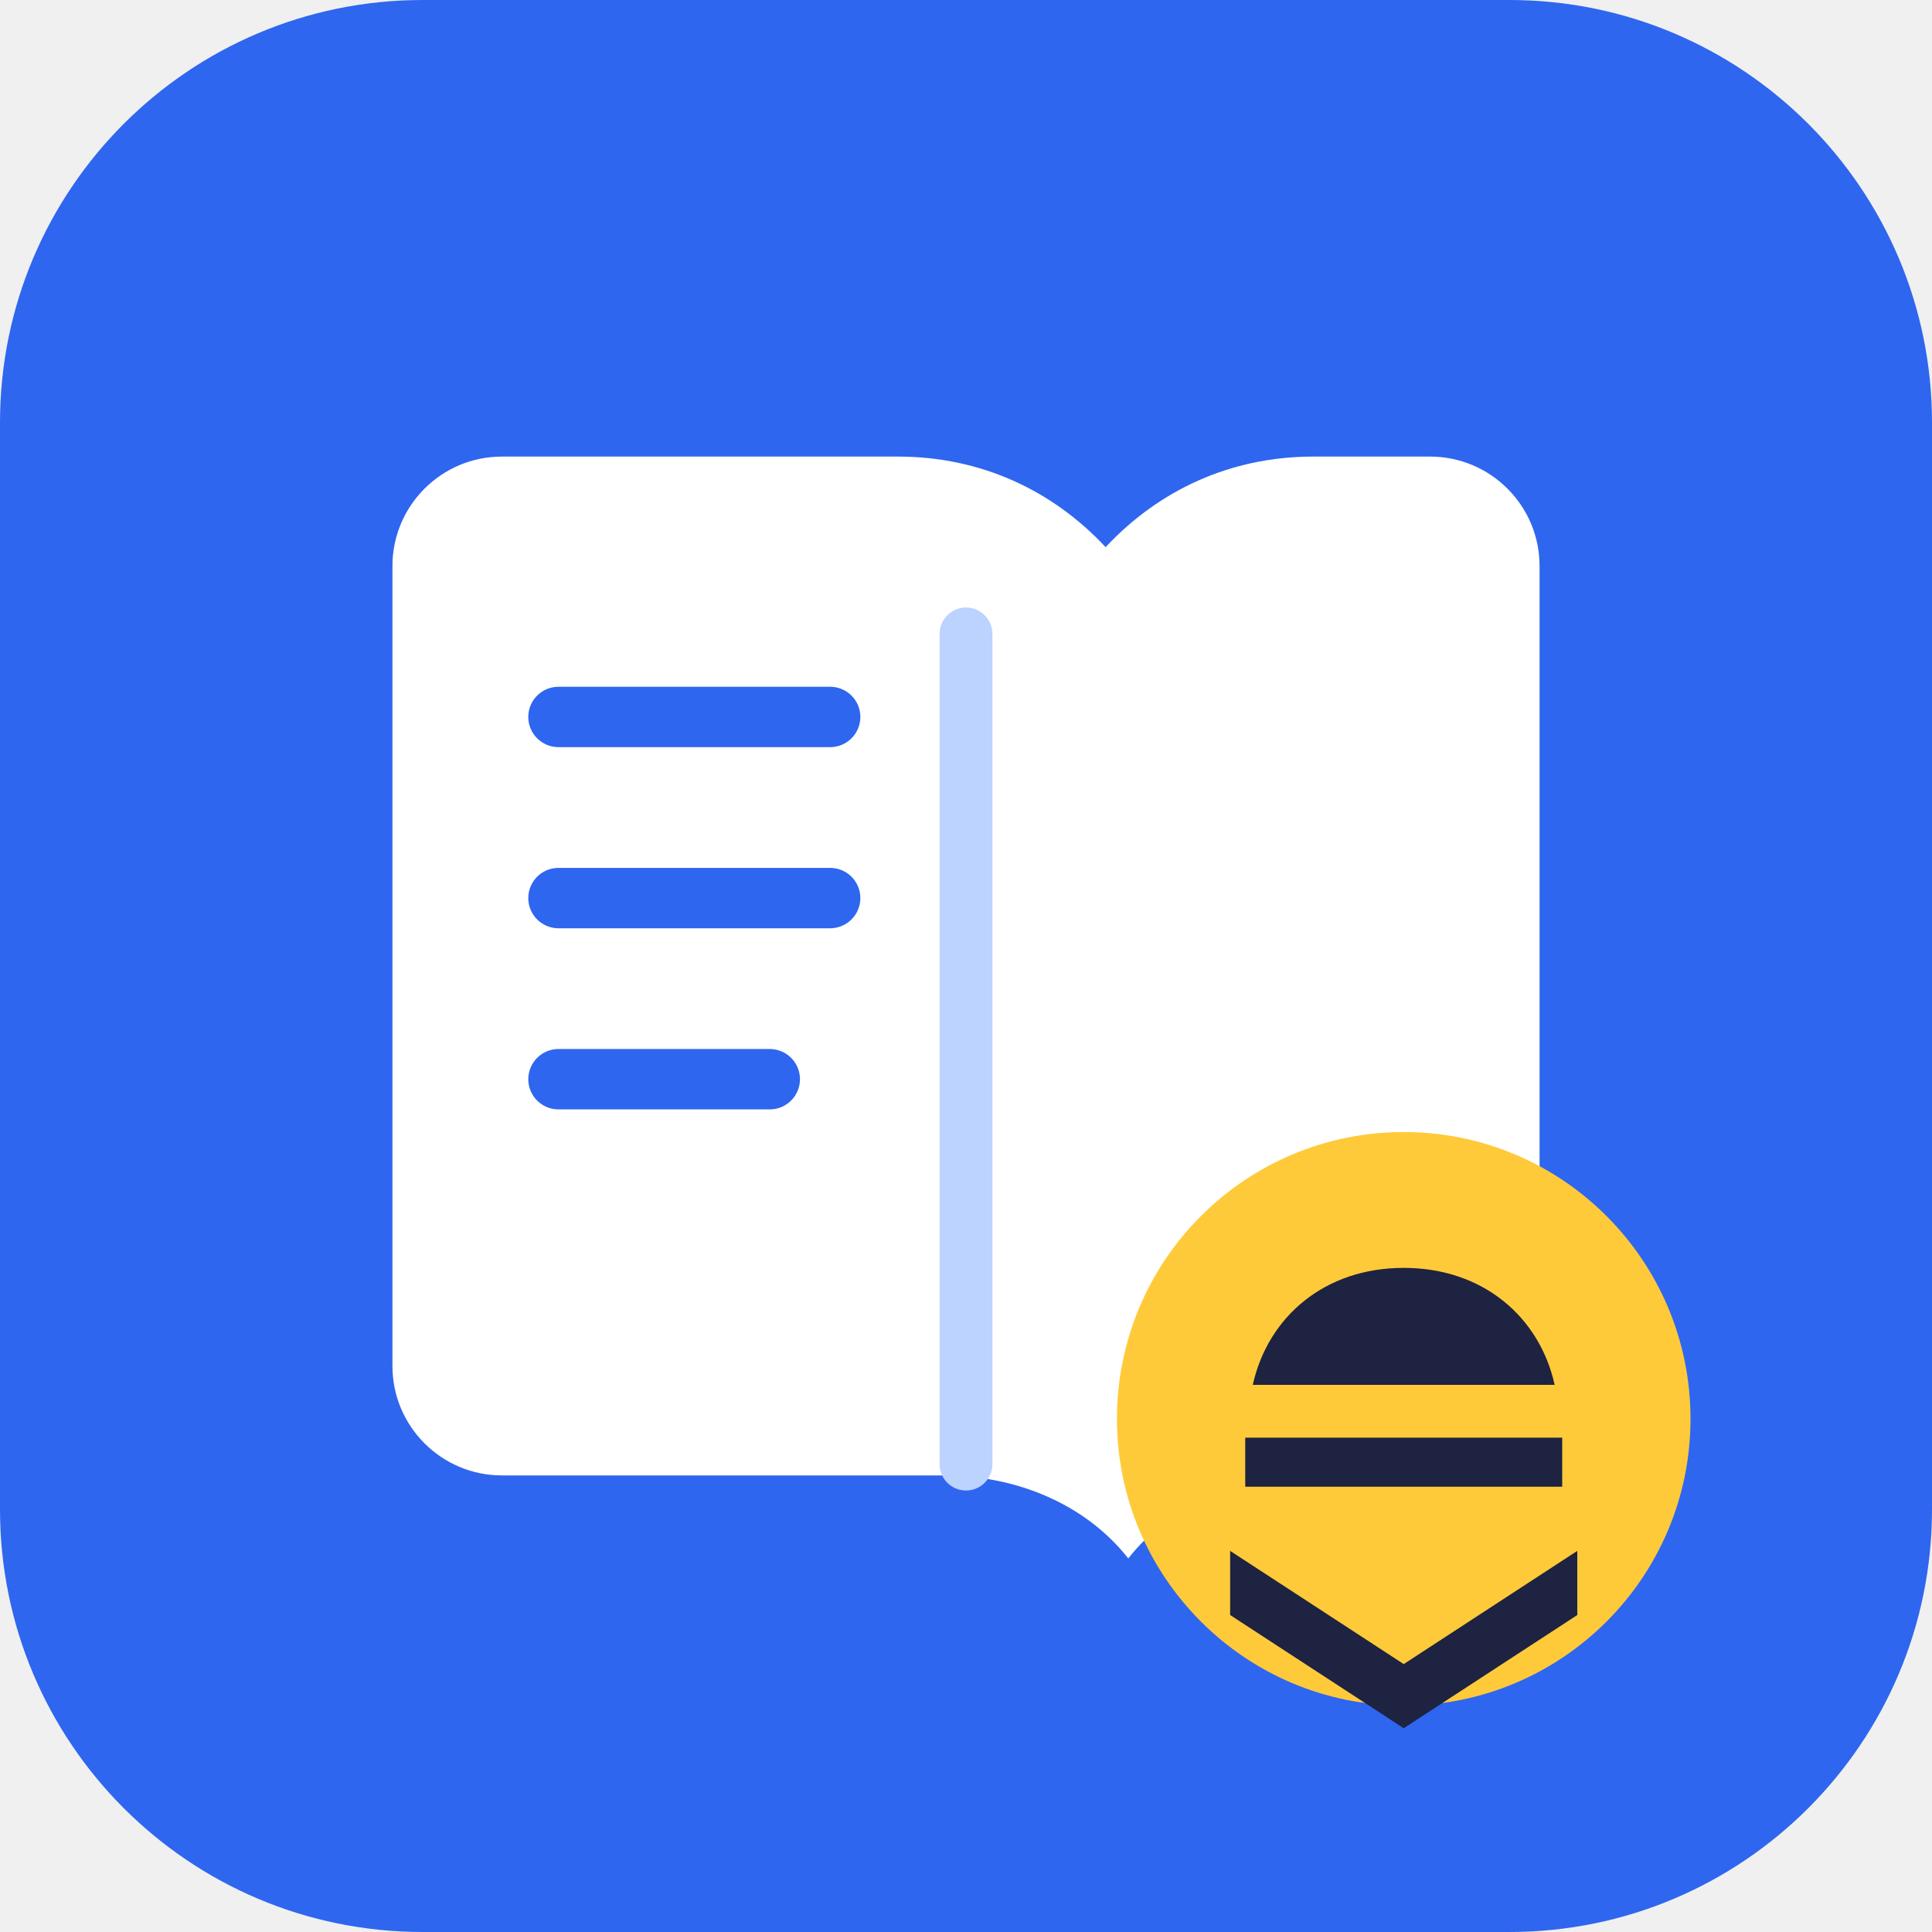
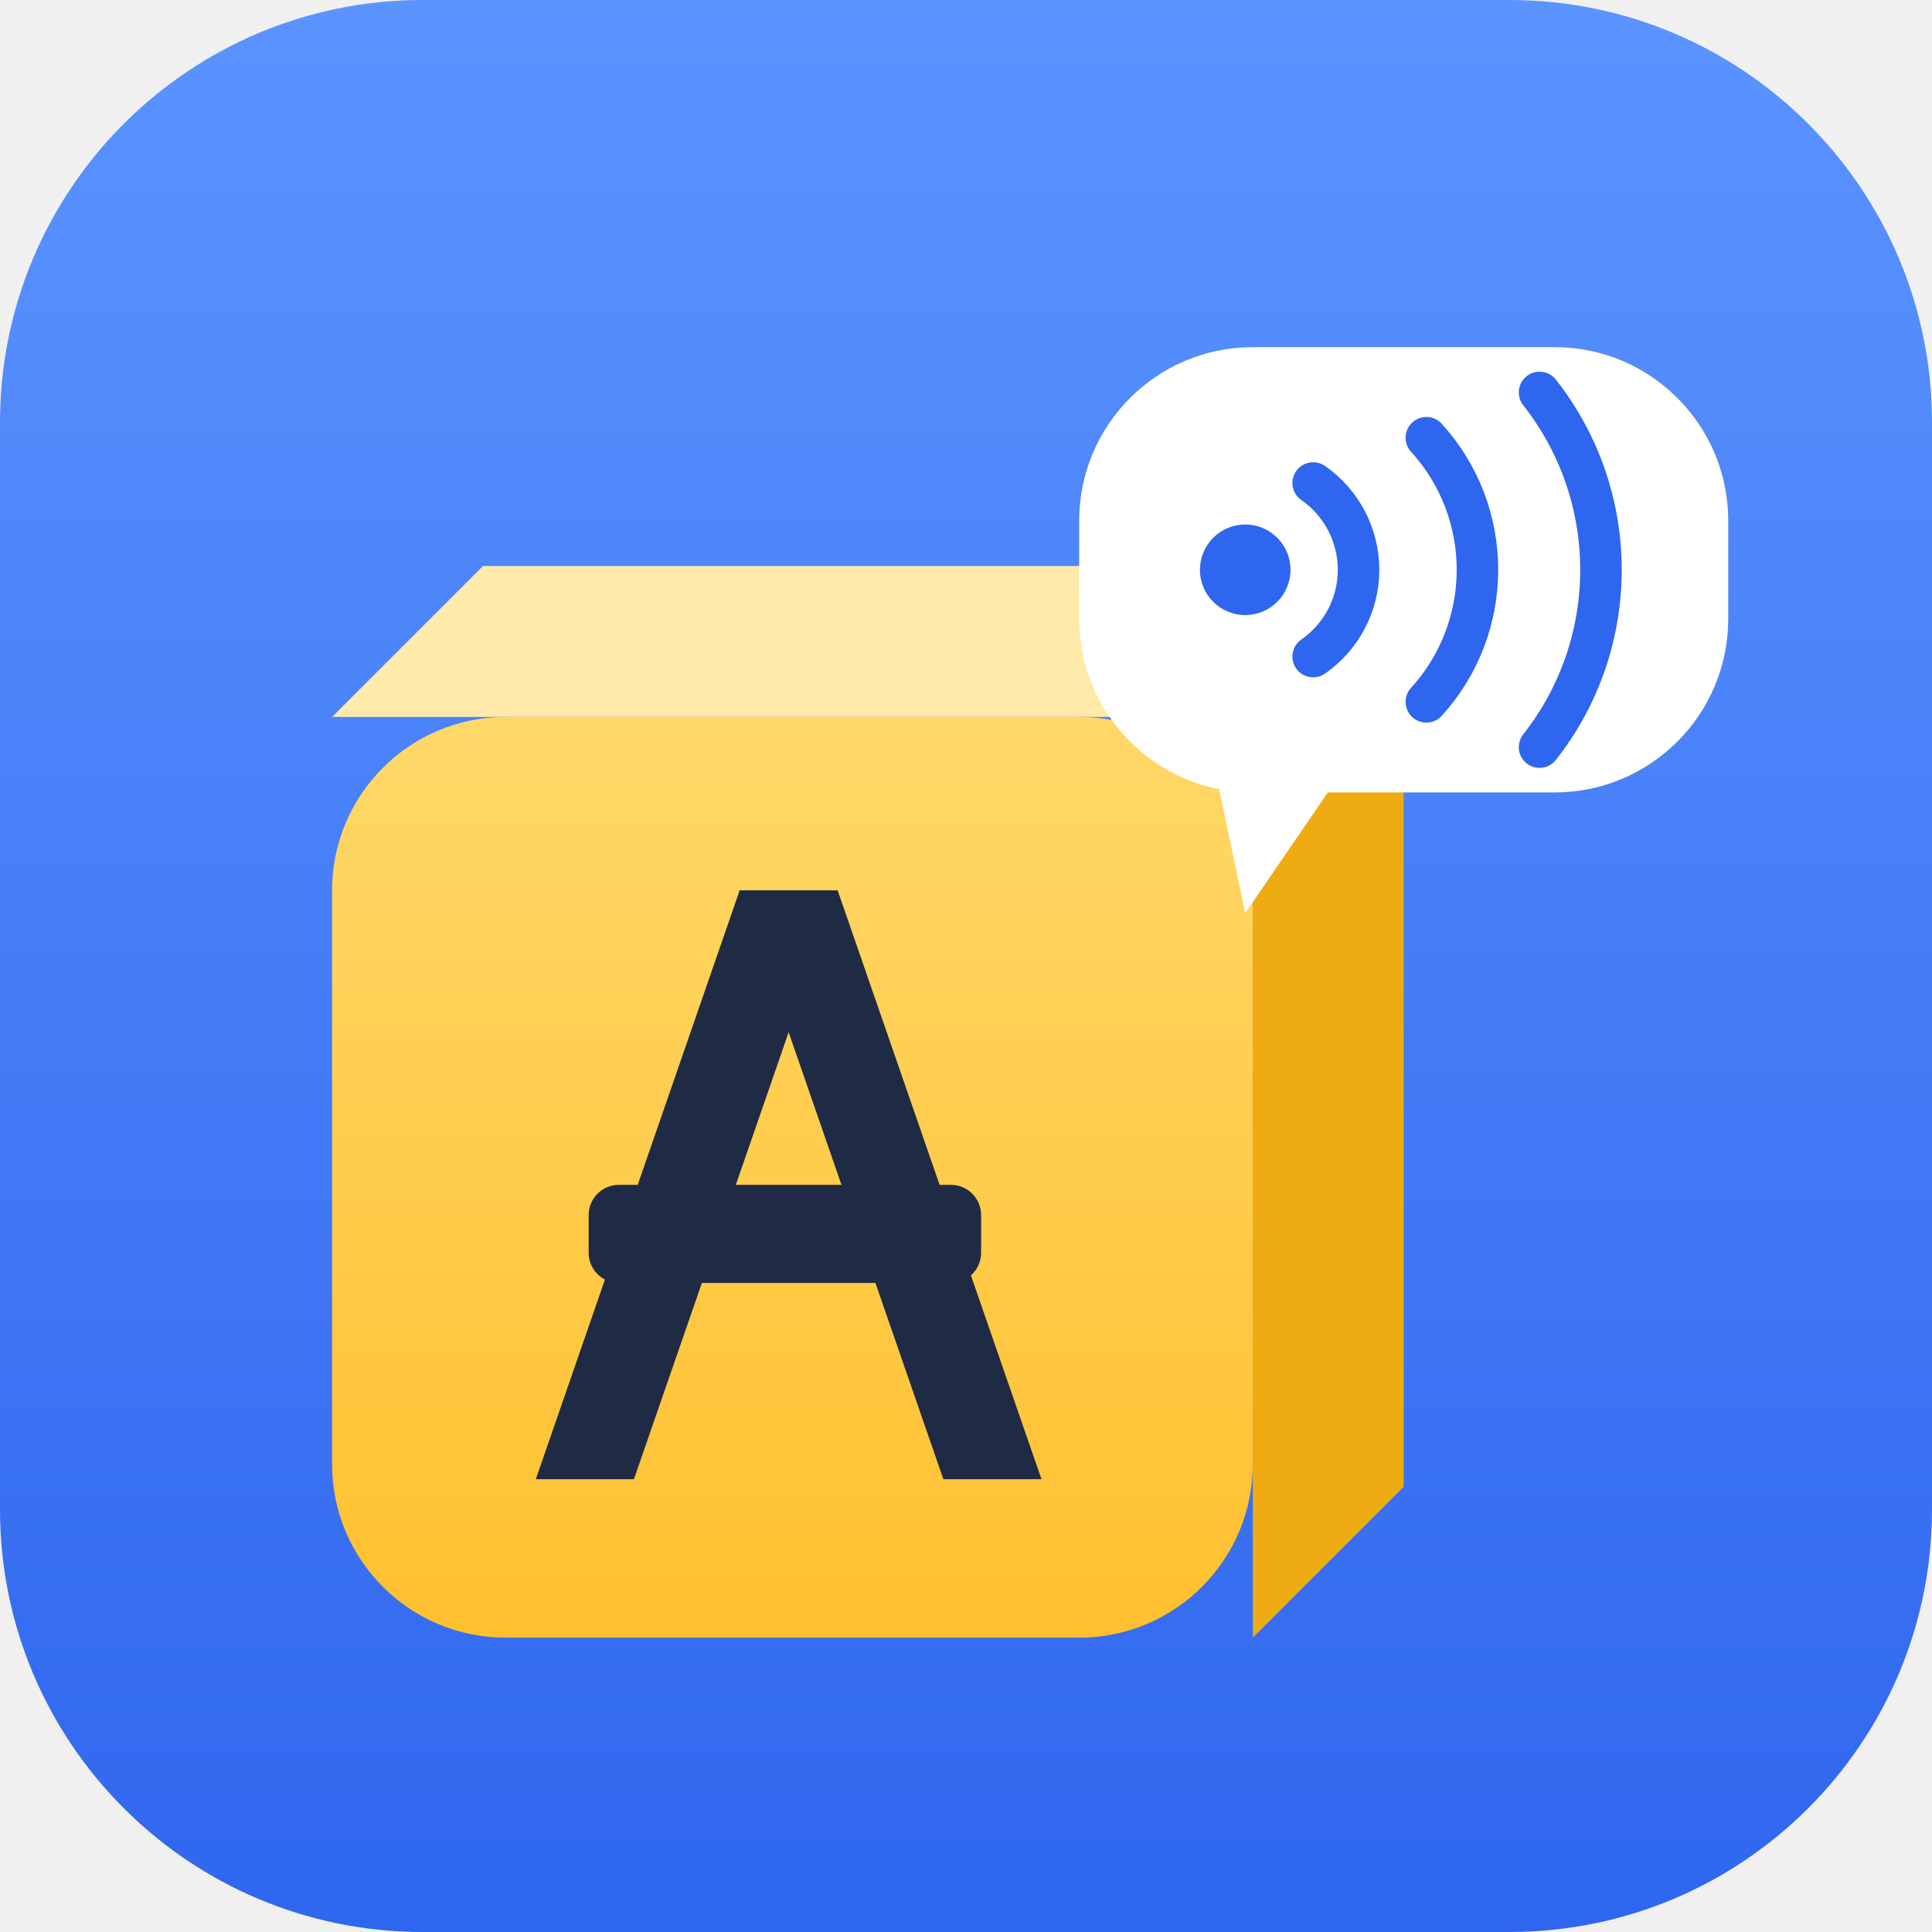
<svg xmlns="http://www.w3.org/2000/svg" viewBox="0 0 512 512" role="img" aria-label="儿童英语复习">
-   <rect width="512" height="512" rx="112" fill="#2f66ef" />
-   <path d="M104 150c0-16 13-29 29-29h105c22 0 41 9 55 24 14-15 33-24 55-24h31c16 0 29 13 29 29v212c0 16-13 29-29 29h-31c-20 0-38 8-49 22-11-14-29-22-49-22H133c-16 0-29-13-29-29V150Z" fill="#ffffff" />
-   <path d="M256 168v220" stroke="#bcd2ff" stroke-width="14" stroke-linecap="round" />
-   <path d="M148 190h72M148 238h72M148 286h56" stroke="#2f66ef" stroke-width="16" stroke-linecap="round" />
-   <circle cx="372" cy="376" r="76" fill="#ffca3a" />
-   <path d="M372 336c-21 0-36 13-40 31h80c-4-18-19-31-40-31Zm-42 45h84v13h-84v-13Zm-4 30 46 30 46-30v17l-46 30-46-30v-17Z" fill="#1d2340" />
+   <defs>
+     <linearGradient id="sky" x1="0" y1="0" x2="0" y2="1">
+       <stop offset="0" stop-color="#5b94ff" />
+       <stop offset="1" stop-color="#2f66ef" />
+     </linearGradient>
+     <linearGradient id="blockFront" x1="0" y1="0" x2="0" y2="1">
+       <stop offset="0" stop-color="#ffd869" />
+       <stop offset="1" stop-color="#ffc02e" />
+     </linearGradient>
+   </defs>
+   <rect width="512" height="512" rx="112" fill="url(#sky)" />
+   <polygon points="88,190 128,150 372,150 332,190" fill="#ffe9a8" />
+   <polygon points="332,190 372,150 372,394 332,434" fill="#efab12" />
+   <rect x="88" y="190" width="244" height="244" rx="46" fill="url(#blockFront)" />
+   <g fill="#1f2a44">
+     <polygon points="196,236 222,236 168,392 142,392" />
+     <polygon points="196,236 222,236 276,392 250,392" />
+     <rect x="156" y="314" width="104" height="26" rx="8" />
+   </g>
+   <rect x="286" y="92" width="172" height="118" rx="46" fill="#ffffff" />
+   <polygon points="322,204 356,204 330,242" fill="#ffffff" />
+   <g fill="none" stroke="#2f66ef" stroke-width="11" stroke-linecap="round">
+     <path d="M348 128a28 28 0 0 1 0 46" />
+     <path d="M378 116a52 52 0 0 1 0 70" />
+     <path d="M408 104a76 76 0 0 1 0 94" />
+   </g>
+   <circle cx="330" cy="151" r="12" fill="#2f66ef" />
</svg>
